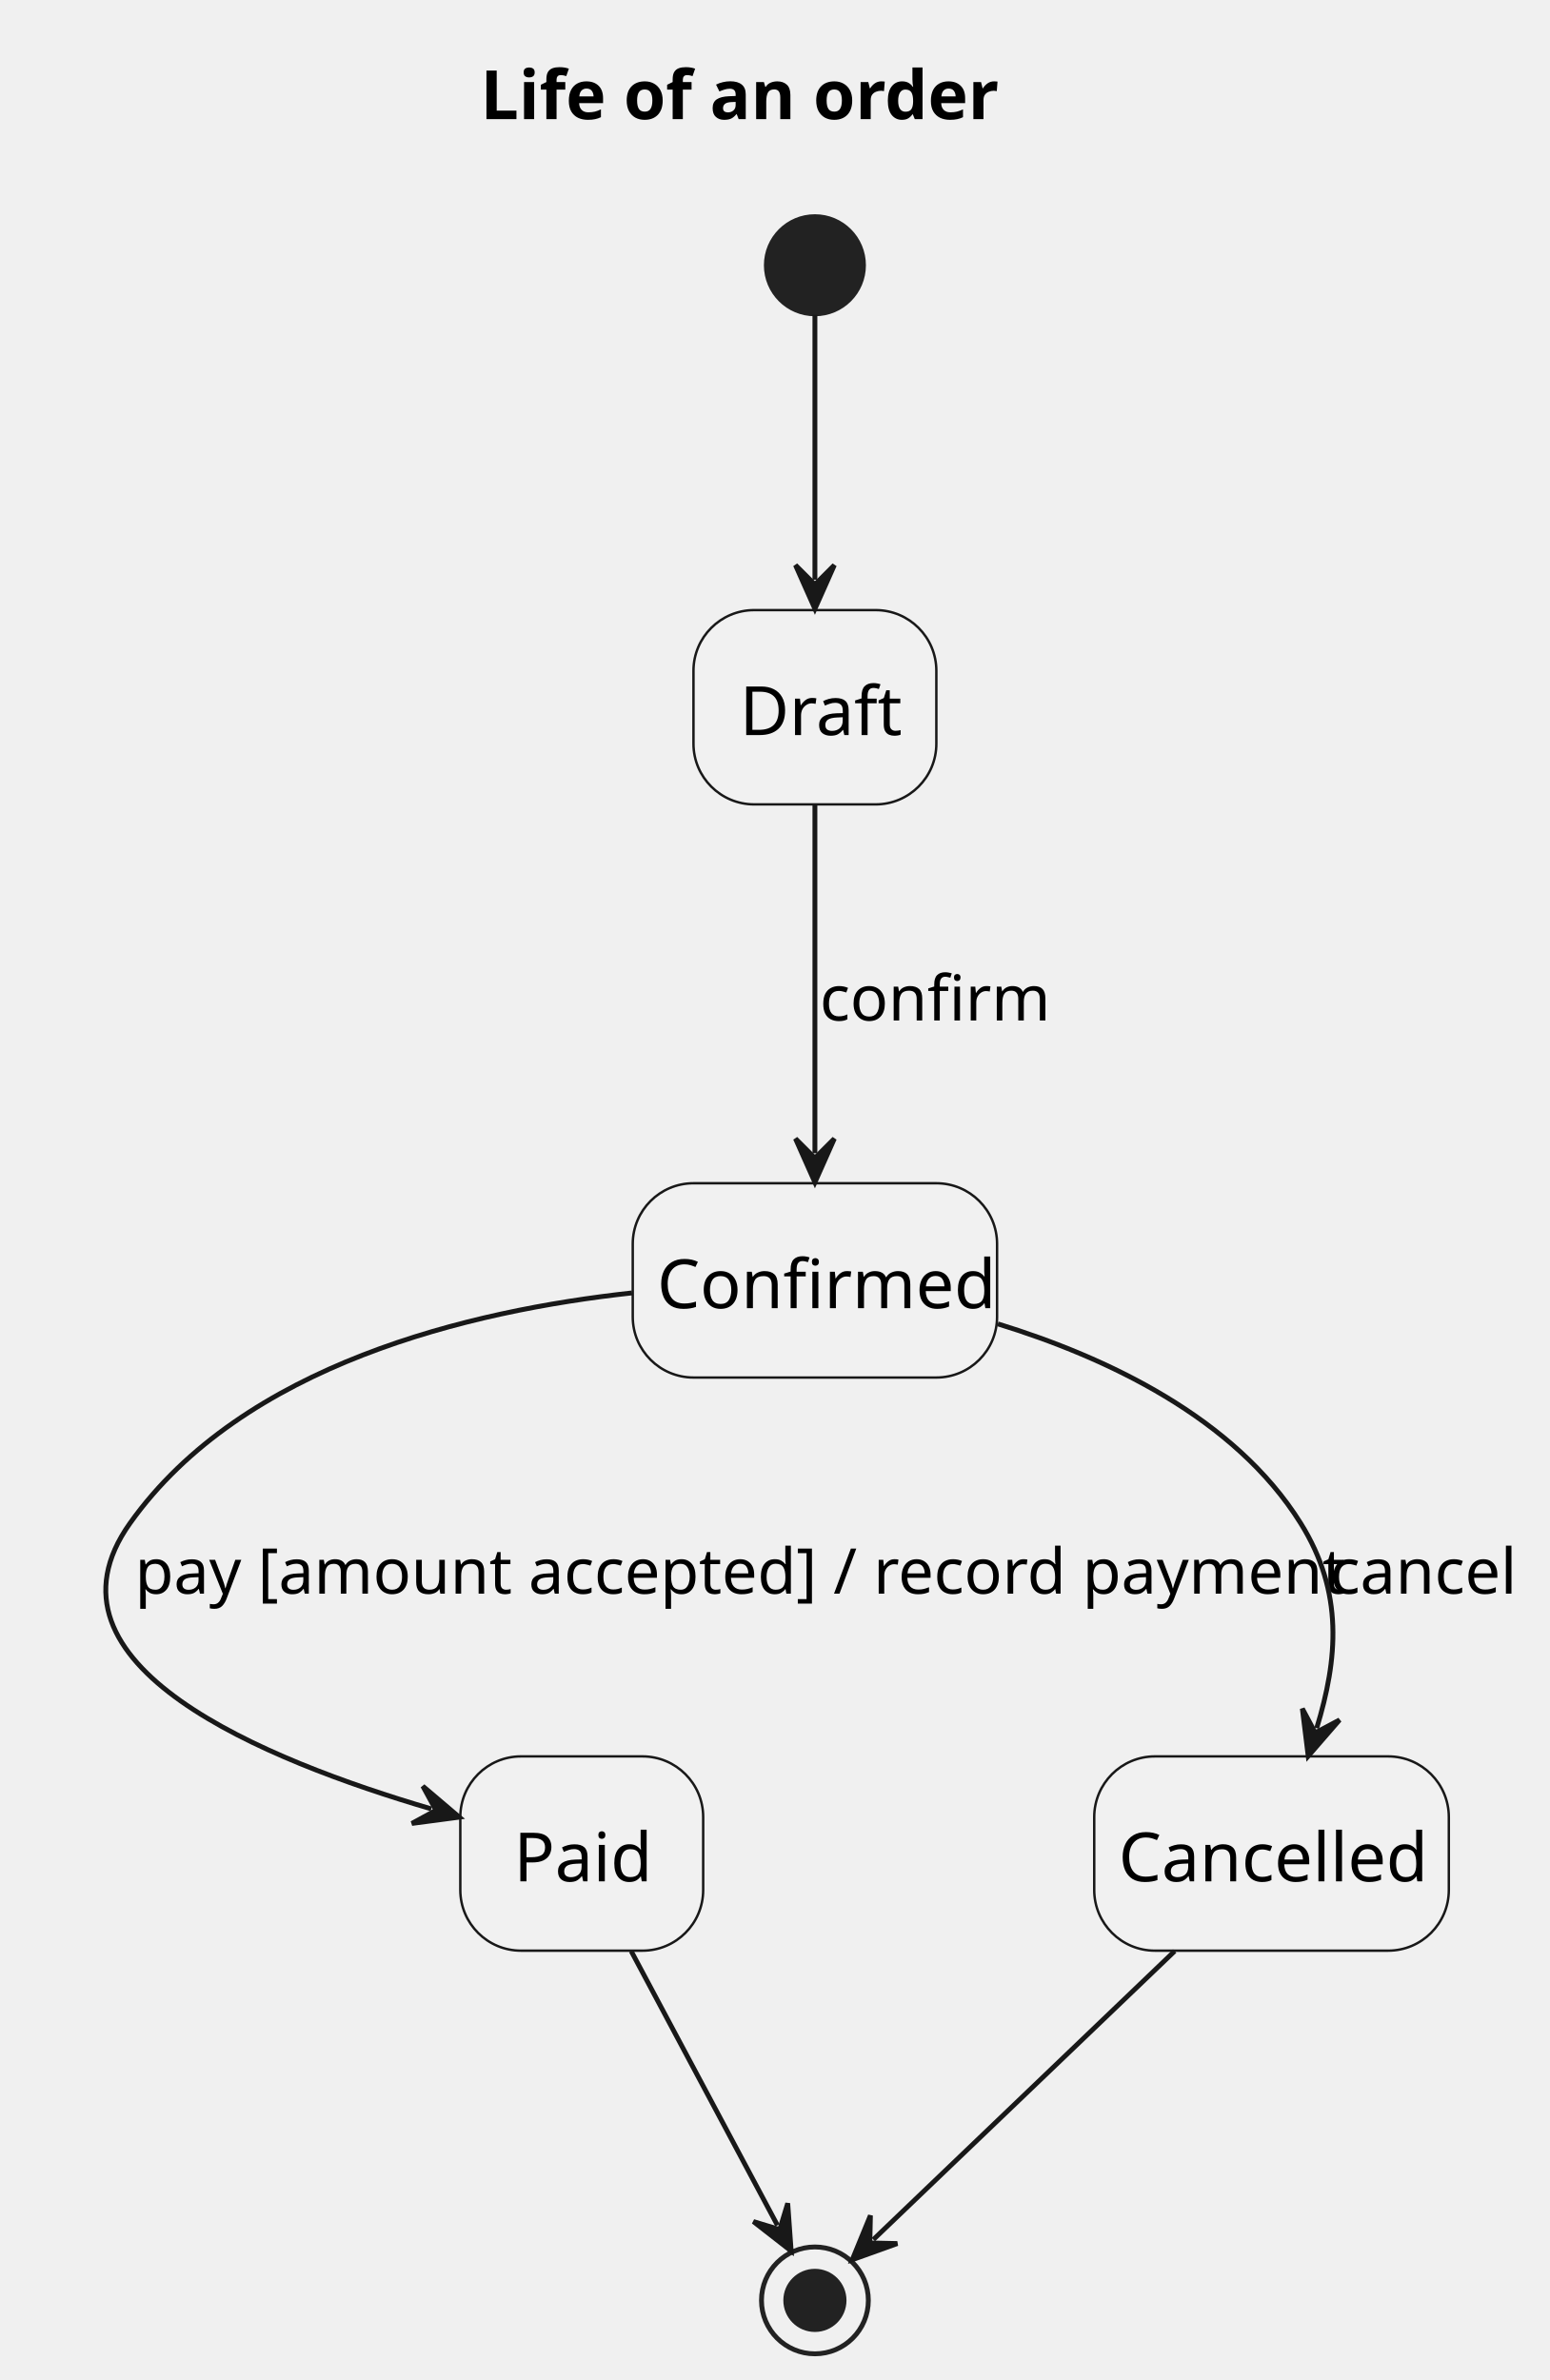
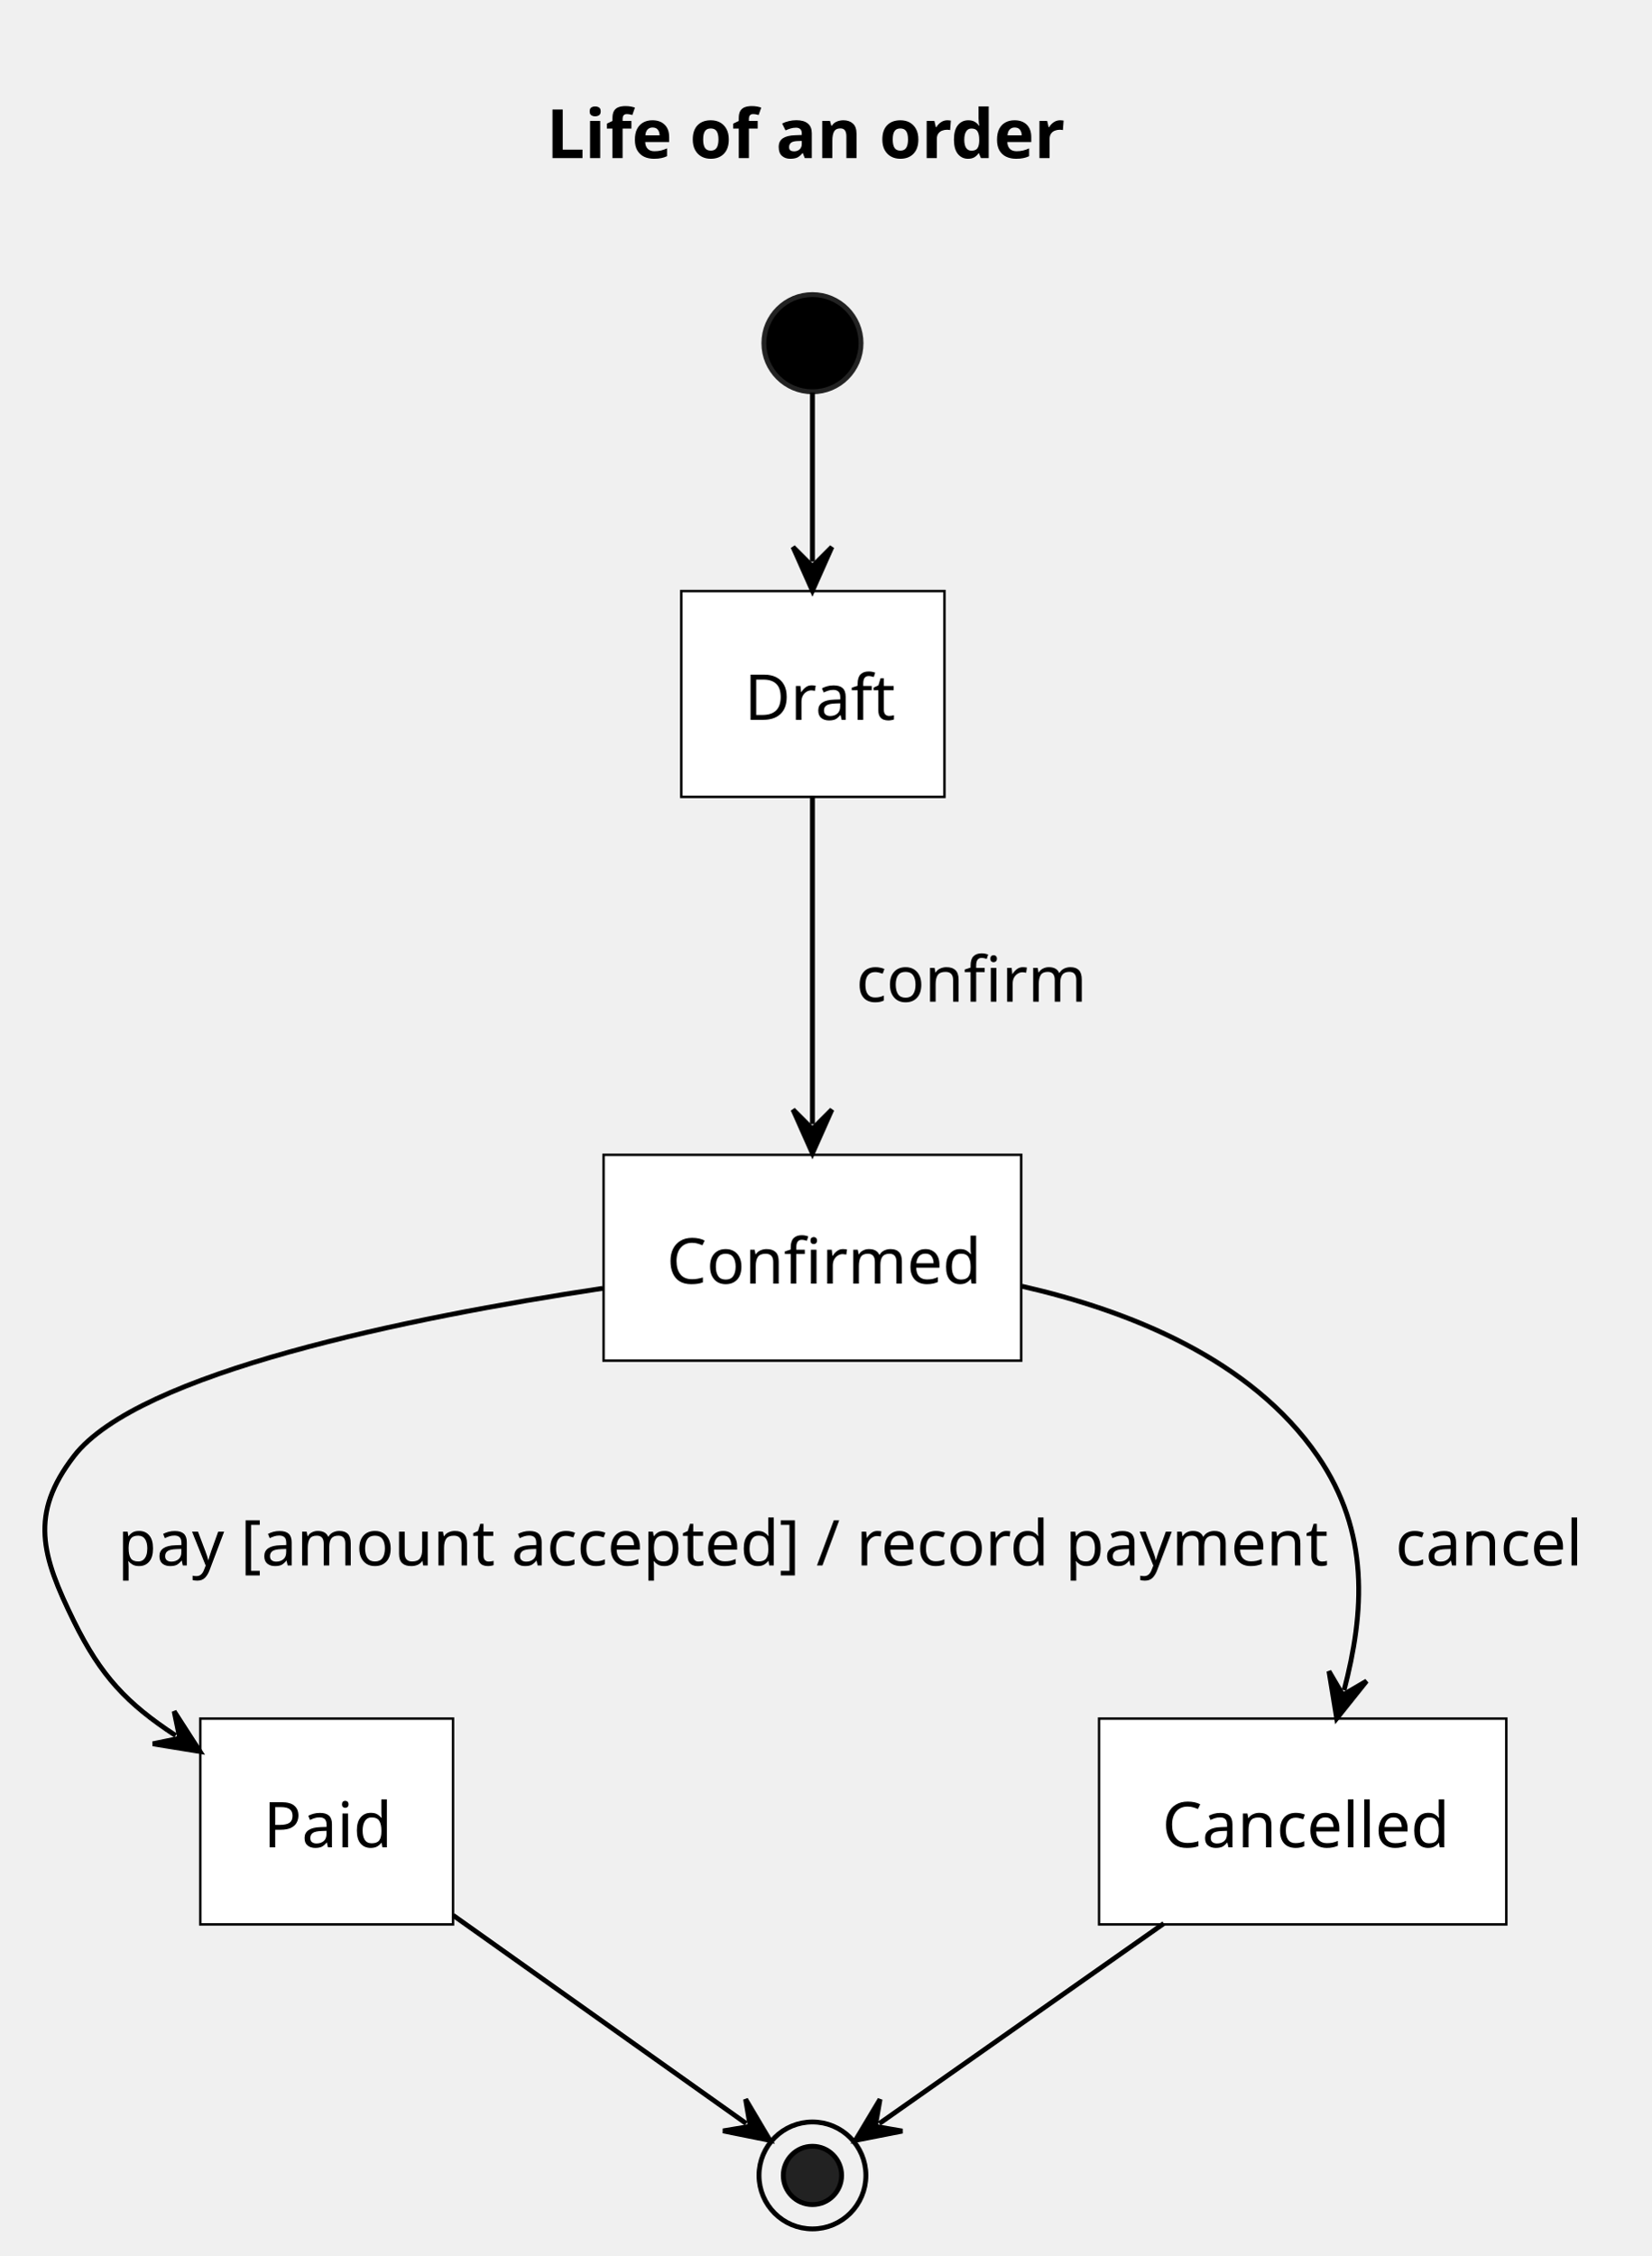
- <svg xmlns="http://www.w3.org/2000/svg" contentStyleType="text/css" height="490px" preserveAspectRatio="none" style="width:319px;height:490px;background:#FFFFFF;" version="1.1" viewBox="0 0 319 490" width="319px" zoomAndPan="magnify">
+ <svg xmlns="http://www.w3.org/2000/svg" contentStyleType="text/css" height="580px" preserveAspectRatio="none" style="width:425px;height:580px;background:#FFFFFF;" version="1.1" viewBox="0 0 425 580" width="425px" zoomAndPan="magnify">
  <defs />
  <g>
-     <text fill="#000000" font-family="sans-serif" font-size="14" font-weight="bold" lengthAdjust="spacing" textLength="108" x="98.88" y="24.533">Life of an order</text>
-     <ellipse cx="167.76" cy="54.609" fill="#222222" rx="10" ry="10" style="stroke:#222222;stroke-width:1.0;" />
-     <rect fill="#F1F1F1" height="40" rx="12.5" ry="12.5" style="stroke:#181818;stroke-width:0.5;" width="50" x="142.76" y="125.609" />
-     <text fill="#000000" font-family="sans-serif" font-size="14" lengthAdjust="spacing" textLength="31" x="152.26" y="151.338">Draft</text>
-     <rect fill="#F1F1F1" height="40" rx="12.5" ry="12.5" style="stroke:#181818;stroke-width:0.5;" width="75" x="130.26" y="243.609" />
-     <text fill="#000000" font-family="sans-serif" font-size="14" lengthAdjust="spacing" textLength="65" x="135.26" y="269.338">Confirmed</text>
-     <rect fill="#F1F1F1" height="40" rx="12.5" ry="12.5" style="stroke:#181818;stroke-width:0.5;" width="50" x="94.76" y="361.609" />
-     <text fill="#000000" font-family="sans-serif" font-size="14" lengthAdjust="spacing" textLength="28" x="105.76" y="387.338">Paid</text>
-     <rect fill="#F1F1F1" height="40" rx="12.5" ry="12.5" style="stroke:#181818;stroke-width:0.5;" width="73" x="225.26" y="361.609" />
-     <text fill="#000000" font-family="sans-serif" font-size="14" lengthAdjust="spacing" textLength="63" x="230.26" y="387.338">Cancelled</text>
-     <ellipse cx="167.76" cy="473.609" fill="none" rx="11" ry="11" style="stroke:#222222;stroke-width:1.0;" />
-     <ellipse cx="167.76" cy="473.609" fill="#222222" rx="6" ry="6" style="stroke:#222222;stroke-width:1.0;" />
+     <text fill="#000000" font-family="sans-serif" font-size="17.5" font-weight="bold" lengthAdjust="spacing" textLength="127.371" x="140.564" y="40.666">Life of an order</text>
+     <ellipse cx="209.025" cy="88.262" fill="#000000" rx="12.5" ry="12.5" style="stroke:#222222;stroke-width:1.25;" />
+     <rect fill="#FFFFFF" height="52.94" style="stroke:#000000;stroke-width:0.625;" width="67.714" x="175.275" y="152.012" />
+     <text fill="#000000" font-family="sans-serif" font-size="16.25" lengthAdjust="spacing" textLength="35.214" x="191.525" y="185.131">Draft</text>
+     <rect fill="#FFFFFF" height="52.94" style="stroke:#000000;stroke-width:0.625;" width="107.458" x="155.275" y="297.012" />
+     <text fill="#000000" font-family="sans-serif" font-size="16.25" lengthAdjust="spacing" textLength="74.958" x="171.525" y="330.131">Confirmed</text>
+     <rect fill="#FFFFFF" height="52.94" style="stroke:#000000;stroke-width:0.625;" width="65.024" x="51.525" y="442.012" />
+     <text fill="#000000" font-family="sans-serif" font-size="16.25" lengthAdjust="spacing" textLength="32.524" x="67.775" y="475.131">Paid</text>
+     <rect fill="#FFFFFF" height="52.94" style="stroke:#000000;stroke-width:0.625;" width="104.768" x="282.775" y="442.012" />
+     <text fill="#000000" font-family="sans-serif" font-size="16.25" lengthAdjust="spacing" textLength="72.268" x="299.025" y="475.131">Cancelled</text>
+     <ellipse cx="209.025" cy="559.512" fill="none" rx="13.75" ry="13.75" style="stroke:#000000;stroke-width:1.25;" />
+     <ellipse cx="209.025" cy="559.512" fill="#222222" rx="7.5" ry="7.5" style="stroke:#000000;stroke-width:1.25;" />
    <g id="link_*start*_Draft">
-       <path d="M167.76,64.799 C167.76,79.009 167.76,100.629 167.76,119.349 " fill="none" id="*start*-to-Draft" style="stroke:#181818;stroke-width:1.0;" />
-       <polygon fill="#181818" points="167.76,125.349,171.76,116.349,167.76,120.349,163.76,116.349,167.76,125.349" style="stroke:#181818;stroke-width:1.0;" />
+       <path d="M209.025,100.949 C209.025,113.824 209.025,127.649 209.025,144.437 " fill="none" id="*start*-to-Draft" style="stroke:#000000;stroke-width:1.25;" />
+       <polygon fill="#000000" points="209.025,151.937,214.025,140.687,209.025,145.687,204.025,140.687,209.025,151.937" style="stroke:#000000;stroke-width:1.25;" />
    </g>
    <g id="link_Draft_Confirmed">
-       <path d="M167.76,165.769 C167.76,187.259 167.76,215.919 167.76,237.429 " fill="none" id="Draft-to-Confirmed" style="stroke:#181818;stroke-width:1.0;" />
-       <polygon fill="#181818" points="167.76,243.429,171.76,234.429,167.76,238.429,163.76,234.429,167.76,243.429" style="stroke:#181818;stroke-width:1.0;" />
-       <text fill="#000000" font-family="sans-serif" font-size="13" lengthAdjust="spacing" textLength="42" x="168.76" y="210.105">confirm</text>
+       <path d="M209.025,204.662 C209.025,230.549 209.025,263.162 209.025,289.137 " fill="none" id="Draft-to-Confirmed" style="stroke:#000000;stroke-width:1.25;" />
+       <polygon fill="#000000" points="209.025,296.637,214.025,285.387,209.025,290.387,204.025,285.387,209.025,296.637" style="stroke:#000000;stroke-width:1.25;" />
+       <text fill="#000000" font-family="sans-serif" font-size="16.25" lengthAdjust="spacing" textLength="53.273" x="220.275" y="257.631">confirm</text>
    </g>
    <g id="link_Confirmed_Paid">
-       <path d="M130.11,266.189 C96.82,269.819 50.04,280.869 26.76,313.609 C6,342.799 54.654,362.375 88.794,372.425 " fill="none" id="Confirmed-to-Paid" style="stroke:#181818;stroke-width:1.0;" />
-       <polygon fill="#181818" points="94.55,374.119,87.046,367.741,89.754,372.707,84.787,375.415,94.55,374.119" style="stroke:#181818;stroke-width:1.0;" />
-       <text fill="#000000" font-family="sans-serif" font-size="13" lengthAdjust="spacing" textLength="235" x="27.76" y="328.104">pay [amount accepted] / record payment</text>
+       <path d="M155,331.362 C104.862,338.949 35.587,353.037 19.025,374.512 C7.5,389.474 10.688,400.062 19.025,417.012 C25.95,431.062 32.651,438.165 45.189,446.377 " fill="none" id="Confirmed-to-Paid" style="stroke:#000000;stroke-width:1.25;" />
+       <polygon fill="#000000" points="51.462,450.487,44.791,440.14,46.234,447.062,39.312,448.505,51.462,450.487" style="stroke:#000000;stroke-width:1.25;" />
+       <text fill="#000000" font-family="sans-serif" font-size="16.25" lengthAdjust="spacing" textLength="290.858" x="30.275" y="402.631">pay [amount accepted] / record payment</text>
    </g>
    <g id="link_Confirmed_Cancelled">
-       <path d="M205.41,272.559 C227.69,279.419 254.15,291.789 267.76,313.609 C276.66,327.879 275.398,341.56 271.058,355.81 " fill="none" id="Confirmed-to-Cancelled" style="stroke:#181818;stroke-width:1.0;" />
-       <polygon fill="#181818" points="269.31,361.549,275.759,354.105,270.767,356.766,268.106,351.774,269.31,361.549" style="stroke:#181818;stroke-width:1.0;" />
-       <text fill="#000000" font-family="sans-serif" font-size="13" lengthAdjust="spacing" textLength="38" x="273.76" y="328.104">cancel</text>
+       <path d="M262.875,330.812 C290.525,337.087 321.913,349.599 339.025,374.512 C352.5,394.124 351.032,414.717 345.807,434.73 " fill="none" id="Confirmed-to-Cancelled" style="stroke:#000000;stroke-width:1.25;" />
+       <polygon fill="#000000" points="343.913,441.987,351.592,432.365,345.491,435.939,341.917,429.839,343.913,441.987" style="stroke:#000000;stroke-width:1.25;" />
+       <text fill="#000000" font-family="sans-serif" font-size="16.25" lengthAdjust="spacing" textLength="46.973" x="359.025" y="402.631">cancel</text>
    </g>
    <g id="link_Paid_*end*">
-       <path d="M129.94,401.699 C140.07,420.689 152.345,443.716 160.045,458.146 " fill="none" id="Paid-to-*end*" style="stroke:#181818;stroke-width:1.0;" />
-       <polygon fill="#181818" points="162.87,463.439,162.162,453.616,160.516,459.028,155.104,457.382,162.87,463.439" style="stroke:#181818;stroke-width:1.0;" />
+       <path d="M116.55,492.599 C143.45,511.699 173.972,533.37 191.984,546.158 " fill="none" id="Paid-to-*end*" style="stroke:#000000;stroke-width:1.25;" />
+       <polygon fill="#000000" points="198.1,550.499,191.821,539.91,193.004,546.881,186.032,548.064,198.1,550.499" style="stroke:#000000;stroke-width:1.25;" />
    </g>
    <g id="link_Cancelled_*end*">
-       <path d="M241.82,401.699 C221.13,421.509 194.155,447.341 179.785,461.091 " fill="none" id="Cancelled-to-*end*" style="stroke:#181818;stroke-width:1.0;" />
-       <polygon fill="#181818" points="175.45,465.239,184.718,461.907,179.063,461.783,179.187,456.127,175.45,465.239" style="stroke:#181818;stroke-width:1.0;" />
+       <path d="M299.438,494.712 C272.613,513.562 243.773,533.836 226.223,546.173 " fill="none" id="Cancelled-to-*end*" style="stroke:#000000;stroke-width:1.25;" />
+       <polygon fill="#000000" points="220.088,550.487,232.166,548.107,225.201,546.892,226.415,539.926,220.088,550.487" style="stroke:#000000;stroke-width:1.25;" />
    </g>
  </g>
</svg>
